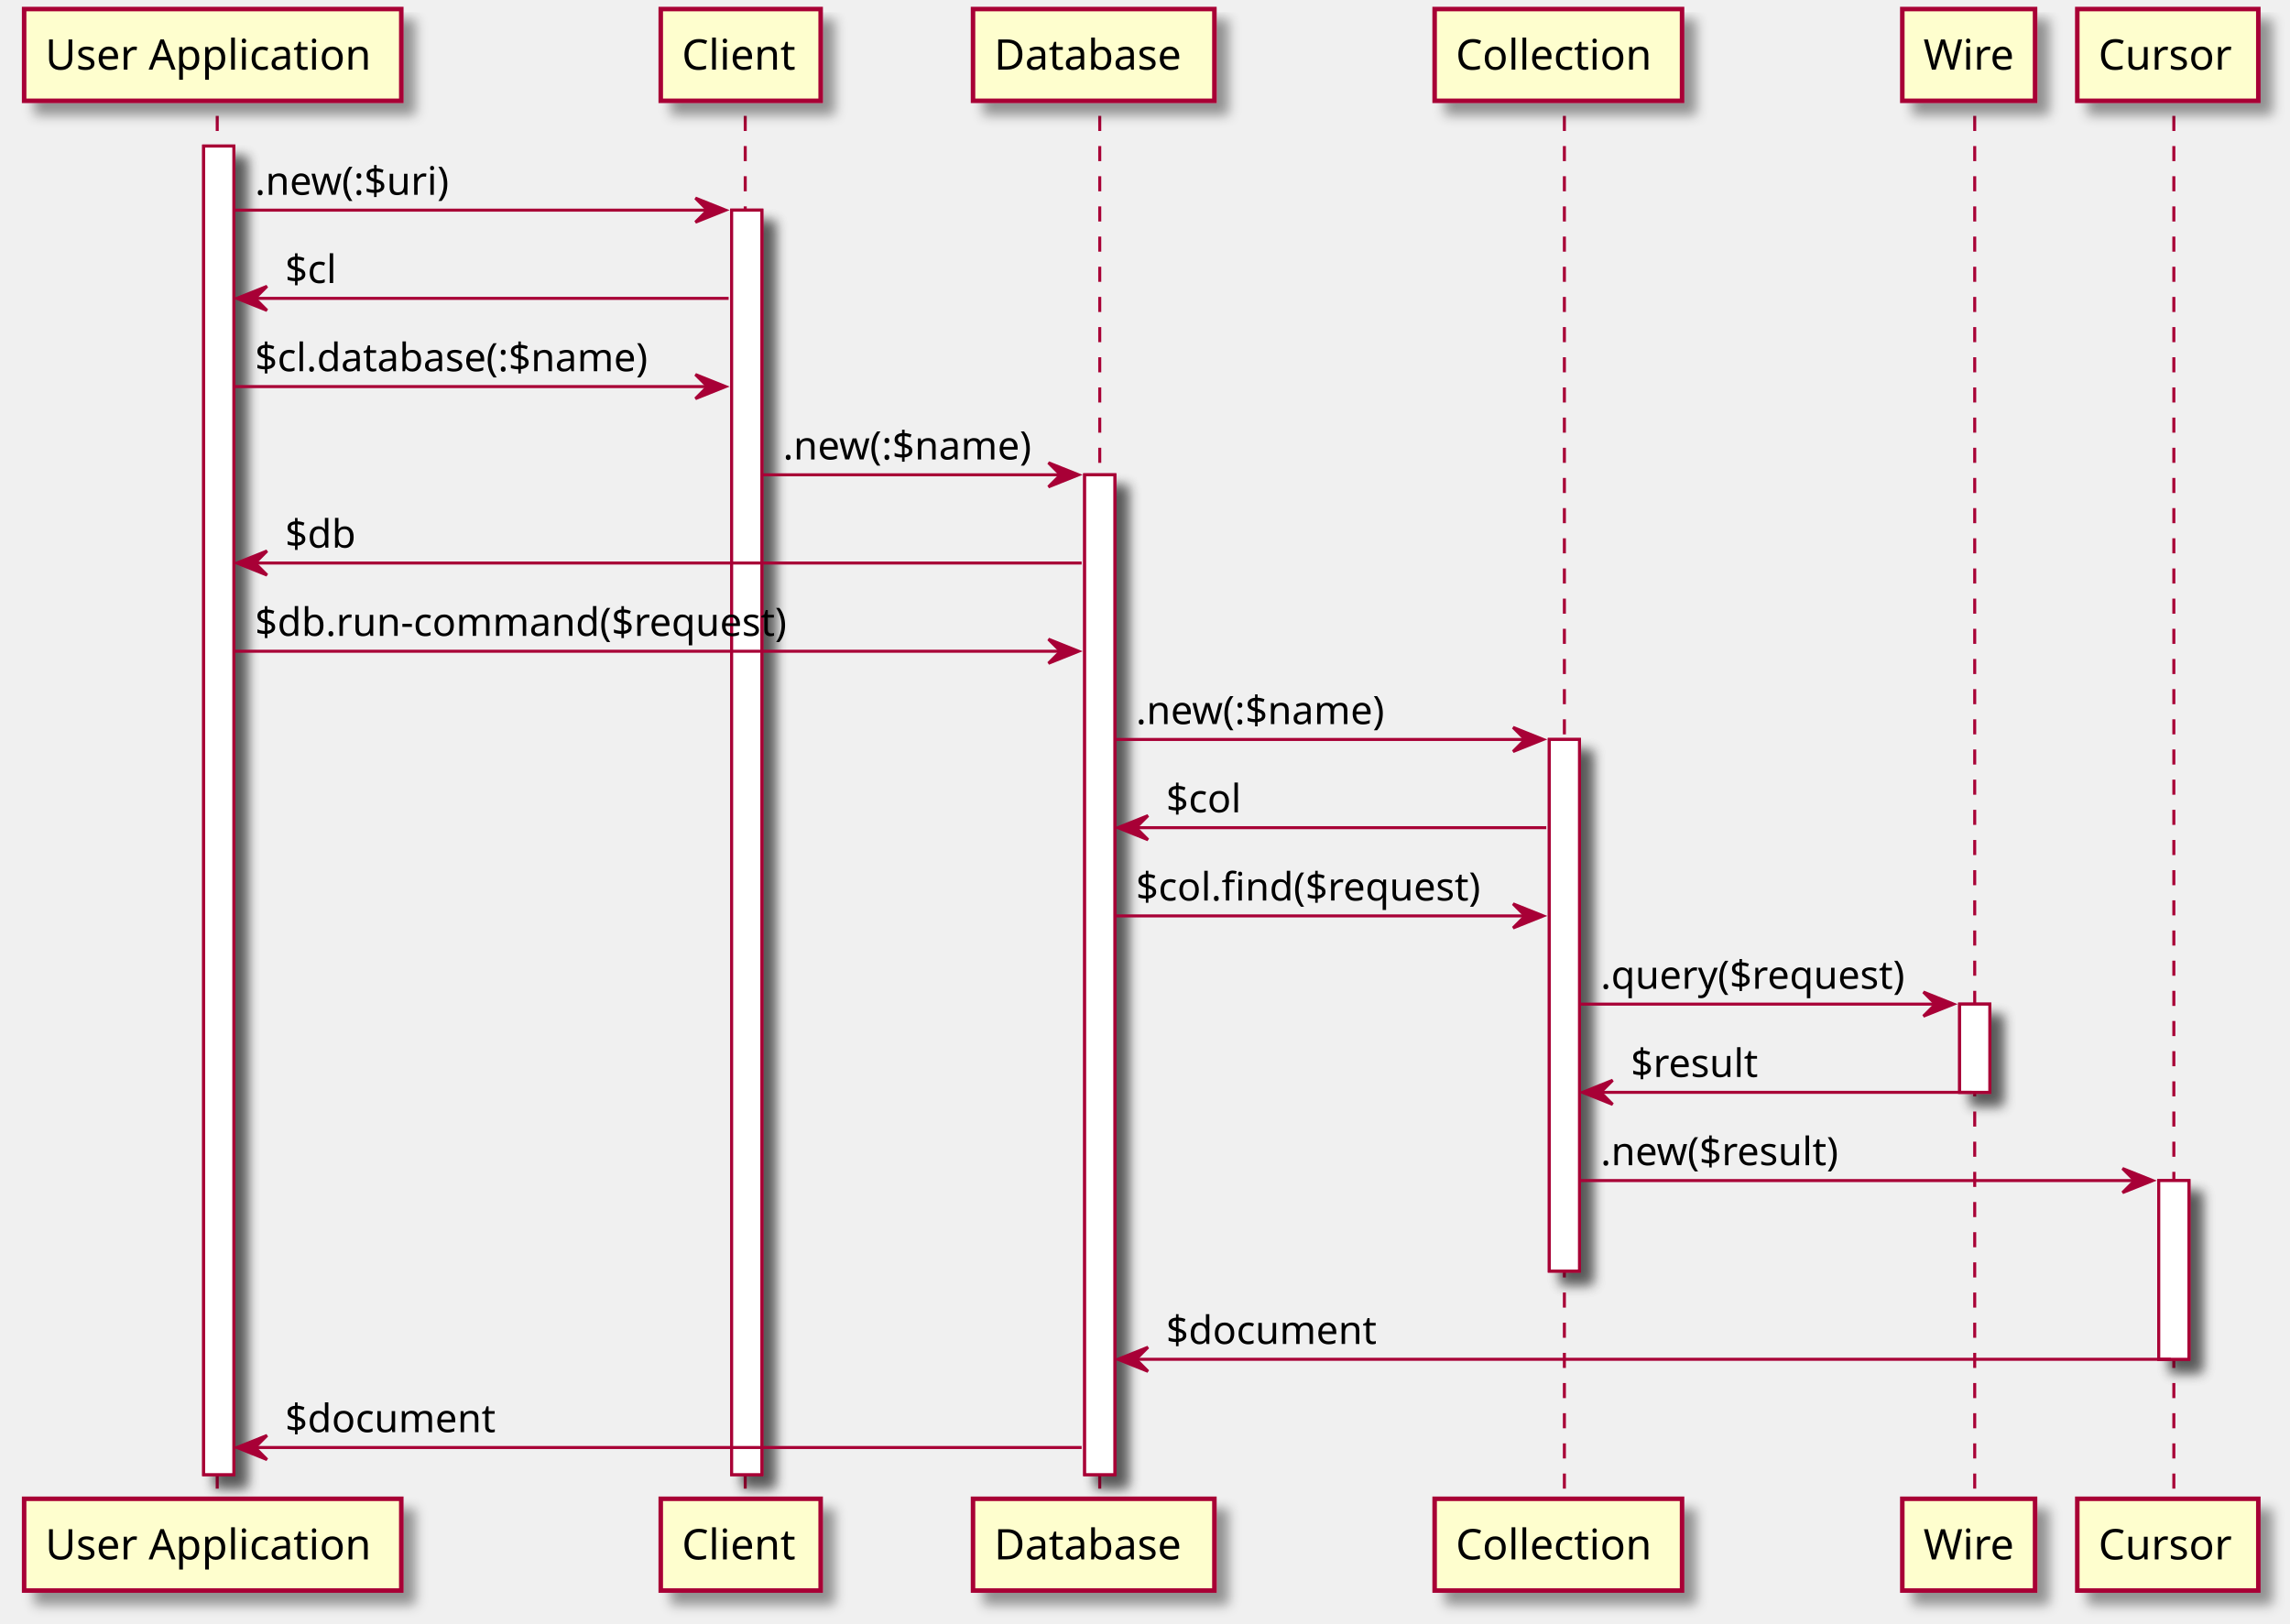
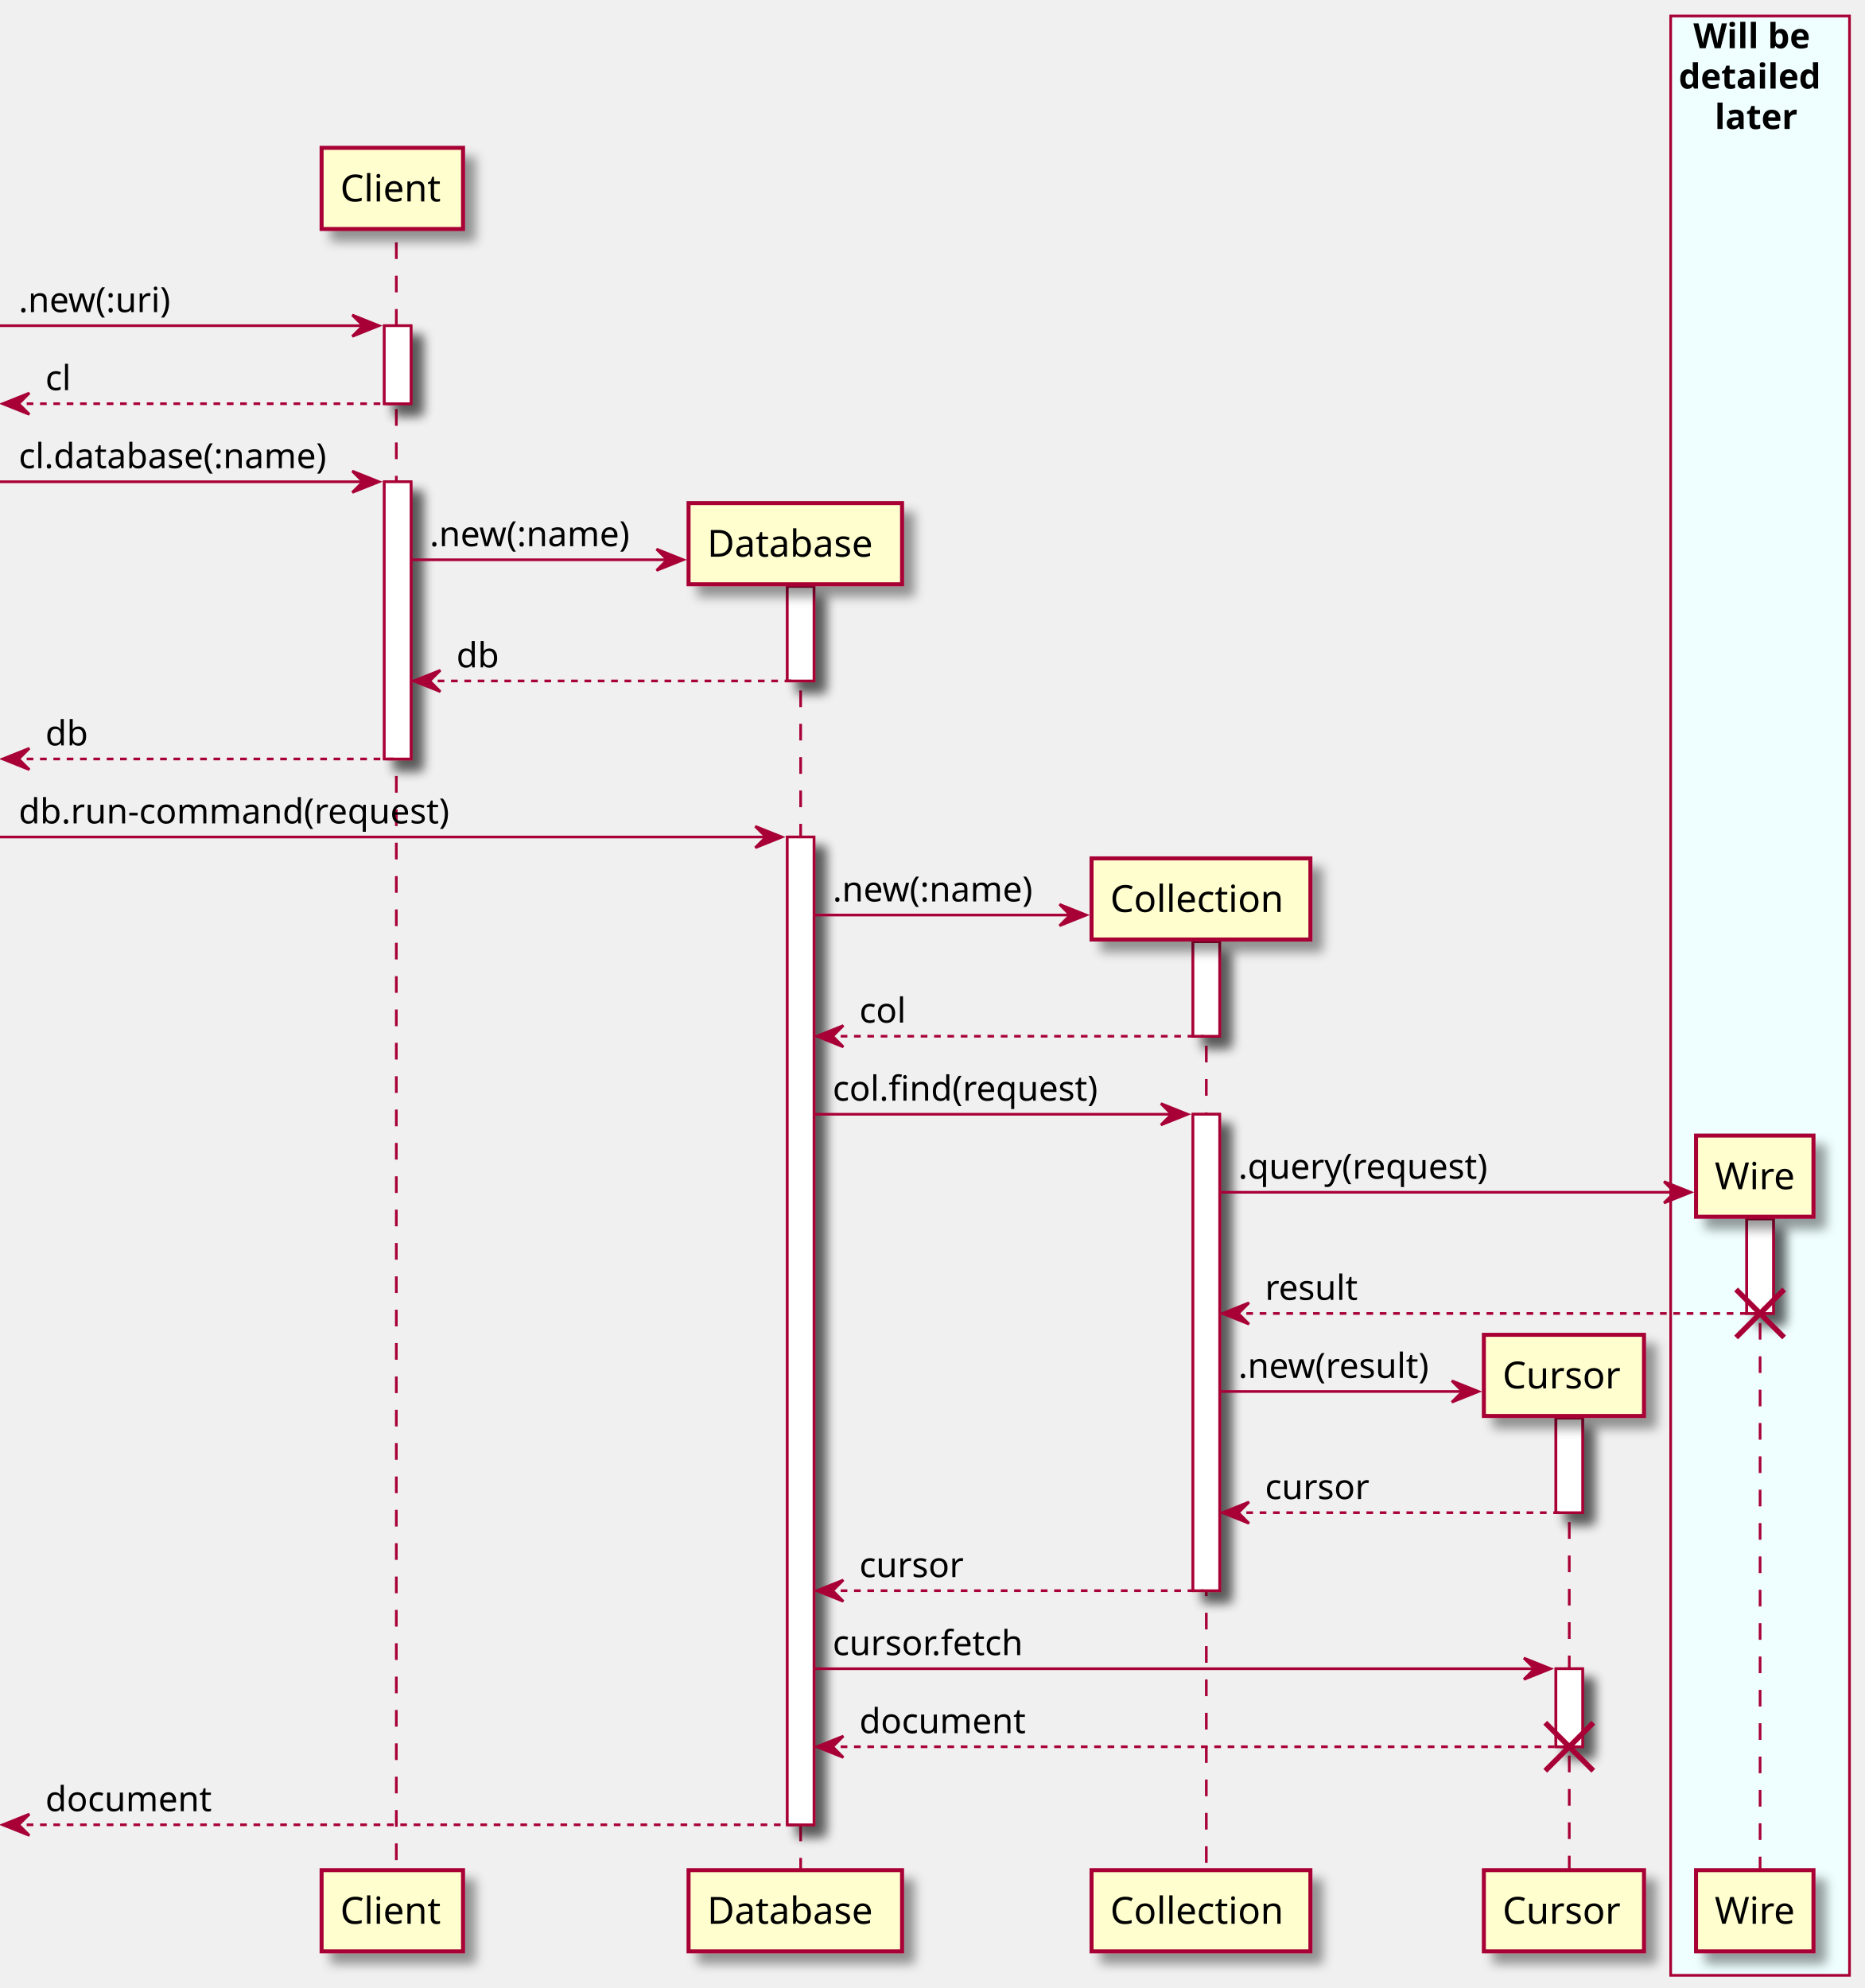
- <svg xmlns="http://www.w3.org/2000/svg" contentScriptType="application/ecmascript" contentStyleType="text/css" height="538px" preserveAspectRatio="none" style="width:759px;height:538px;" version="1.1" viewBox="0 0 759 538" width="759px" zoomAndPan="magnify">
+ <svg xmlns="http://www.w3.org/2000/svg" contentScriptType="application/ecmascript" contentStyleType="text/css" height="596.8px" preserveAspectRatio="none" style="width:559px;height:596px;" version="1.1" viewBox="0 0 559 596" width="559.2px" zoomAndPan="magnify">
  <defs>
-     <filter height="300%" id="fdzf4rcvdp7ln" width="300%" x="-1" y="-1">
-       <feGaussianBlur result="blurOut" stdDeviation="2.0" />
+     <filter height="300%" id="f1c8ffc41sdok8" width="300%" x="-1" y="-1">
+       <feGaussianBlur result="blurOut" stdDeviation="1.6" />
      <feColorMatrix in="blurOut" result="blurOut2" type="matrix" values="0 0 0 0 0 0 0 0 0 0 0 0 0 0 0 0 0 0 .4 0" />
-       <feOffset dx="4.0" dy="4.0" in="blurOut2" result="blurOut3" />
+       <feOffset dx="3.2" dy="3.2" in="blurOut2" result="blurOut3" />
      <feBlend in="SourceGraphic" in2="blurOut3" mode="normal" />
    </filter>
  </defs>
  <g>
-     <rect fill="#FFFFFF" filter="url(#fdzf4rcvdp7ln)" height="440.37" style="stroke: #A80036; stroke-width: 1.0;" width="10" x="67.5" y="48.413" />
-     <rect fill="#FFFFFF" filter="url(#fdzf4rcvdp7ln)" height="419.129" style="stroke: #A80036; stroke-width: 1.0;" width="10" x="242.5" y="69.654" />
-     <rect fill="#FFFFFF" filter="url(#fdzf4rcvdp7ln)" height="331.407" style="stroke: #A80036; stroke-width: 1.0;" width="10" x="359.5" y="157.376" />
-     <rect fill="#FFFFFF" filter="url(#fdzf4rcvdp7ln)" height="176.204" style="stroke: #A80036; stroke-width: 1.0;" width="10" x="513.5" y="245.098" />
-     <rect fill="#FFFFFF" filter="url(#fdzf4rcvdp7ln)" height="29.241" style="stroke: #A80036; stroke-width: 1.0;" width="10" x="649.5" y="332.82" />
-     <rect fill="#FFFFFF" filter="url(#fdzf4rcvdp7ln)" height="59.241" style="stroke: #A80036; stroke-width: 1.0;" width="10" x="715.5" y="391.302" />
-     <line style="stroke: #A80036; stroke-width: 1.0; stroke-dasharray: 5.0,5.0;" x1="72" x2="72" y1="38.413" y2="497.783" />
-     <line style="stroke: #A80036; stroke-width: 1.0; stroke-dasharray: 5.0,5.0;" x1="247" x2="247" y1="38.413" y2="497.783" />
-     <line style="stroke: #A80036; stroke-width: 1.0; stroke-dasharray: 5.0,5.0;" x1="364.5" x2="364.5" y1="38.413" y2="497.783" />
-     <line style="stroke: #A80036; stroke-width: 1.0; stroke-dasharray: 5.0,5.0;" x1="518.5" x2="518.5" y1="38.413" y2="497.783" />
-     <line style="stroke: #A80036; stroke-width: 1.0; stroke-dasharray: 5.0,5.0;" x1="654.5" x2="654.5" y1="38.413" y2="497.783" />
-     <line style="stroke: #A80036; stroke-width: 1.0; stroke-dasharray: 5.0,5.0;" x1="720.5" x2="720.5" y1="38.413" y2="497.783" />
-     <rect fill="#FEFECE" filter="url(#fdzf4rcvdp7ln)" height="30.413" style="stroke: #A80036; stroke-width: 1.5;" width="125" x="8" y="3" />
-     <text fill="#000000" font-family="sans-serif" font-size="14" lengthAdjust="spacingAndGlyphs" textLength="111" x="15" y="23.084">User Application</text>
-     <rect fill="#FEFECE" filter="url(#fdzf4rcvdp7ln)" height="30.413" style="stroke: #A80036; stroke-width: 1.5;" width="125" x="8" y="496.783" />
-     <text fill="#000000" font-family="sans-serif" font-size="14" lengthAdjust="spacingAndGlyphs" textLength="111" x="15" y="516.867">User Application</text>
-     <rect fill="#FEFECE" filter="url(#fdzf4rcvdp7ln)" height="30.413" style="stroke: #A80036; stroke-width: 1.5;" width="53" x="219" y="3" />
-     <text fill="#000000" font-family="sans-serif" font-size="14" lengthAdjust="spacingAndGlyphs" textLength="39" x="226" y="23.084">Client</text>
-     <rect fill="#FEFECE" filter="url(#fdzf4rcvdp7ln)" height="30.413" style="stroke: #A80036; stroke-width: 1.5;" width="53" x="219" y="496.783" />
-     <text fill="#000000" font-family="sans-serif" font-size="14" lengthAdjust="spacingAndGlyphs" textLength="39" x="226" y="516.867">Client</text>
-     <rect fill="#FEFECE" filter="url(#fdzf4rcvdp7ln)" height="30.413" style="stroke: #A80036; stroke-width: 1.5;" width="80" x="322.5" y="3" />
-     <text fill="#000000" font-family="sans-serif" font-size="14" lengthAdjust="spacingAndGlyphs" textLength="66" x="329.5" y="23.084">Database</text>
-     <rect fill="#FEFECE" filter="url(#fdzf4rcvdp7ln)" height="30.413" style="stroke: #A80036; stroke-width: 1.5;" width="80" x="322.5" y="496.783" />
-     <text fill="#000000" font-family="sans-serif" font-size="14" lengthAdjust="spacingAndGlyphs" textLength="66" x="329.5" y="516.867">Database</text>
-     <rect fill="#FEFECE" filter="url(#fdzf4rcvdp7ln)" height="30.413" style="stroke: #A80036; stroke-width: 1.5;" width="82" x="475.5" y="3" />
-     <text fill="#000000" font-family="sans-serif" font-size="14" lengthAdjust="spacingAndGlyphs" textLength="68" x="482.5" y="23.084">Collection</text>
-     <rect fill="#FEFECE" filter="url(#fdzf4rcvdp7ln)" height="30.413" style="stroke: #A80036; stroke-width: 1.5;" width="82" x="475.5" y="496.783" />
-     <text fill="#000000" font-family="sans-serif" font-size="14" lengthAdjust="spacingAndGlyphs" textLength="68" x="482.5" y="516.867">Collection</text>
-     <rect fill="#FEFECE" filter="url(#fdzf4rcvdp7ln)" height="30.413" style="stroke: #A80036; stroke-width: 1.5;" width="44" x="630.5" y="3" />
-     <text fill="#000000" font-family="sans-serif" font-size="14" lengthAdjust="spacingAndGlyphs" textLength="30" x="637.5" y="23.084">Wire</text>
-     <rect fill="#FEFECE" filter="url(#fdzf4rcvdp7ln)" height="30.413" style="stroke: #A80036; stroke-width: 1.5;" width="44" x="630.5" y="496.783" />
-     <text fill="#000000" font-family="sans-serif" font-size="14" lengthAdjust="spacingAndGlyphs" textLength="30" x="637.5" y="516.867">Wire</text>
-     <rect fill="#FEFECE" filter="url(#fdzf4rcvdp7ln)" height="30.413" style="stroke: #A80036; stroke-width: 1.5;" width="60" x="688.5" y="3" />
-     <text fill="#000000" font-family="sans-serif" font-size="14" lengthAdjust="spacingAndGlyphs" textLength="46" x="695.5" y="23.084">Cursor</text>
-     <rect fill="#FEFECE" filter="url(#fdzf4rcvdp7ln)" height="30.413" style="stroke: #A80036; stroke-width: 1.5;" width="60" x="688.5" y="496.783" />
-     <text fill="#000000" font-family="sans-serif" font-size="14" lengthAdjust="spacingAndGlyphs" textLength="46" x="695.5" y="516.867">Cursor</text>
-     <rect fill="#FFFFFF" filter="url(#fdzf4rcvdp7ln)" height="440.37" style="stroke: #A80036; stroke-width: 1.0;" width="10" x="67.5" y="48.413" />
-     <rect fill="#FFFFFF" filter="url(#fdzf4rcvdp7ln)" height="419.129" style="stroke: #A80036; stroke-width: 1.0;" width="10" x="242.5" y="69.654" />
-     <rect fill="#FFFFFF" filter="url(#fdzf4rcvdp7ln)" height="331.407" style="stroke: #A80036; stroke-width: 1.0;" width="10" x="359.5" y="157.376" />
-     <rect fill="#FFFFFF" filter="url(#fdzf4rcvdp7ln)" height="176.204" style="stroke: #A80036; stroke-width: 1.0;" width="10" x="513.5" y="245.098" />
-     <rect fill="#FFFFFF" filter="url(#fdzf4rcvdp7ln)" height="29.241" style="stroke: #A80036; stroke-width: 1.0;" width="10" x="649.5" y="332.82" />
-     <rect fill="#FFFFFF" filter="url(#fdzf4rcvdp7ln)" height="59.241" style="stroke: #A80036; stroke-width: 1.0;" width="10" x="715.5" y="391.302" />
-     <polygon fill="#A80036" points="230.5,65.654,240.5,69.654,230.5,73.654,234.5,69.654" style="stroke: #A80036; stroke-width: 1.0;" />
-     <line style="stroke: #A80036; stroke-width: 1.0;" x1="77.5" x2="236.5" y1="69.654" y2="69.654" />
-     <text fill="#000000" font-family="sans-serif" font-size="13" lengthAdjust="spacingAndGlyphs" textLength="67" x="84.5" y="64.562">.new(:$uri)</text>
-     <polygon fill="#A80036" points="88.5,94.894,78.5,98.894,88.5,102.894,84.5,98.894" style="stroke: #A80036; stroke-width: 1.0;" />
-     <line style="stroke: #A80036; stroke-width: 1.0;" x1="82.5" x2="241.5" y1="98.894" y2="98.894" />
-     <text fill="#000000" font-family="sans-serif" font-size="13" lengthAdjust="spacingAndGlyphs" textLength="18" x="94.5" y="93.803">$cl</text>
-     <polygon fill="#A80036" points="230.5,124.135,240.5,128.135,230.5,132.135,234.5,128.135" style="stroke: #A80036; stroke-width: 1.0;" />
-     <line style="stroke: #A80036; stroke-width: 1.0;" x1="77.5" x2="236.5" y1="128.135" y2="128.135" />
-     <text fill="#000000" font-family="sans-serif" font-size="13" lengthAdjust="spacingAndGlyphs" textLength="141" x="84.5" y="123.044">$cl.database(:$name)</text>
-     <polygon fill="#A80036" points="347.5,153.376,357.5,157.376,347.5,161.376,351.5,157.376" style="stroke: #A80036; stroke-width: 1.0;" />
-     <line style="stroke: #A80036; stroke-width: 1.0;" x1="252.5" x2="353.5" y1="157.376" y2="157.376" />
-     <text fill="#000000" font-family="sans-serif" font-size="13" lengthAdjust="spacingAndGlyphs" textLength="88" x="259.5" y="152.285">.new(:$name)</text>
-     <polygon fill="#A80036" points="88.5,182.617,78.5,186.617,88.5,190.617,84.5,186.617" style="stroke: #A80036; stroke-width: 1.0;" />
-     <line style="stroke: #A80036; stroke-width: 1.0;" x1="82.5" x2="358.5" y1="186.617" y2="186.617" />
-     <text fill="#000000" font-family="sans-serif" font-size="13" lengthAdjust="spacingAndGlyphs" textLength="24" x="94.5" y="181.525">$db</text>
-     <polygon fill="#A80036" points="347.5,211.857,357.5,215.857,347.5,219.857,351.5,215.857" style="stroke: #A80036; stroke-width: 1.0;" />
-     <line style="stroke: #A80036; stroke-width: 1.0;" x1="77.5" x2="353.5" y1="215.857" y2="215.857" />
-     <text fill="#000000" font-family="sans-serif" font-size="13" lengthAdjust="spacingAndGlyphs" textLength="186" x="84.5" y="210.766">$db.run-command($request)</text>
-     <polygon fill="#A80036" points="501.5,241.098,511.5,245.098,501.5,249.098,505.5,245.098" style="stroke: #A80036; stroke-width: 1.0;" />
-     <line style="stroke: #A80036; stroke-width: 1.0;" x1="369.5" x2="507.5" y1="245.098" y2="245.098" />
-     <text fill="#000000" font-family="sans-serif" font-size="13" lengthAdjust="spacingAndGlyphs" textLength="88" x="376.5" y="240.007">.new(:$name)</text>
-     <polygon fill="#A80036" points="380.5,270.339,370.5,274.339,380.5,278.339,376.5,274.339" style="stroke: #A80036; stroke-width: 1.0;" />
-     <line style="stroke: #A80036; stroke-width: 1.0;" x1="374.5" x2="512.5" y1="274.339" y2="274.339" />
-     <text fill="#000000" font-family="sans-serif" font-size="13" lengthAdjust="spacingAndGlyphs" textLength="26" x="386.5" y="269.248">$col</text>
-     <polygon fill="#A80036" points="501.5,299.58,511.5,303.58,501.5,307.58,505.5,303.58" style="stroke: #A80036; stroke-width: 1.0;" />
-     <line style="stroke: #A80036; stroke-width: 1.0;" x1="369.5" x2="507.5" y1="303.58" y2="303.58" />
-     <text fill="#000000" font-family="sans-serif" font-size="13" lengthAdjust="spacingAndGlyphs" textLength="120" x="376.5" y="298.488">$col.find($request)</text>
-     <polygon fill="#A80036" points="637.5,328.82,647.5,332.82,637.5,336.82,641.5,332.82" style="stroke: #A80036; stroke-width: 1.0;" />
-     <line style="stroke: #A80036; stroke-width: 1.0;" x1="523.5" x2="643.5" y1="332.82" y2="332.82" />
-     <text fill="#000000" font-family="sans-serif" font-size="13" lengthAdjust="spacingAndGlyphs" textLength="107" x="530.5" y="327.729">.query($request)</text>
-     <polygon fill="#A80036" points="534.5,358.061,524.5,362.061,534.5,366.061,530.5,362.061" style="stroke: #A80036; stroke-width: 1.0;" />
-     <line style="stroke: #A80036; stroke-width: 1.0;" x1="528.5" x2="653.5" y1="362.061" y2="362.061" />
-     <text fill="#000000" font-family="sans-serif" font-size="13" lengthAdjust="spacingAndGlyphs" textLength="44" x="540.5" y="356.97">$result</text>
-     <polygon fill="#A80036" points="703.5,387.302,713.5,391.302,703.5,395.302,707.5,391.302" style="stroke: #A80036; stroke-width: 1.0;" />
-     <line style="stroke: #A80036; stroke-width: 1.0;" x1="523.5" x2="709.5" y1="391.302" y2="391.302" />
-     <text fill="#000000" font-family="sans-serif" font-size="13" lengthAdjust="spacingAndGlyphs" textLength="83" x="530.5" y="386.21">.new($result)</text>
-     <polygon fill="#A80036" points="380.5,446.543,370.5,450.543,380.5,454.543,376.5,450.543" style="stroke: #A80036; stroke-width: 1.0;" />
-     <line style="stroke: #A80036; stroke-width: 1.0;" x1="374.5" x2="719.5" y1="450.543" y2="450.543" />
-     <text fill="#000000" font-family="sans-serif" font-size="13" lengthAdjust="spacingAndGlyphs" textLength="73" x="386.5" y="445.451">$document</text>
-     <polygon fill="#A80036" points="88.5,475.783,78.5,479.783,88.5,483.783,84.5,479.783" style="stroke: #A80036; stroke-width: 1.0;" />
-     <line style="stroke: #A80036; stroke-width: 1.0;" x1="82.5" x2="358.5" y1="479.783" y2="479.783" />
-     <text fill="#000000" font-family="sans-serif" font-size="13" lengthAdjust="spacingAndGlyphs" textLength="73" x="94.5" y="474.692">$document</text>
+     <rect fill="#EFFFFF" height="587.398" style="stroke: #A80036; stroke-width: 0.8;" width="53.6" x="500.8" y="4.8" />
+     <text fill="#000000" font-family="sans-serif" font-size="10.4" font-weight="bold" lengthAdjust="spacingAndGlyphs" textLength="40" x="507.6" y="14.454">Will be</text>
+     <text fill="#000000" font-family="sans-serif" font-size="10.4" font-weight="bold" lengthAdjust="spacingAndGlyphs" textLength="48.8" x="503.2" y="26.56">detailed</text>
+     <text fill="#000000" font-family="sans-serif" font-size="10.4" font-weight="bold" lengthAdjust="spacingAndGlyphs" textLength="27.2" x="514" y="38.666">later</text>
+     <rect fill="#FFFFFF" filter="url(#f1c8ffc41sdok8)" height="23.393" style="stroke: #A80036; stroke-width: 0.8;" width="8" x="115.2" y="97.642" />
+     <rect fill="#FFFFFF" filter="url(#f1c8ffc41sdok8)" height="83.116" style="stroke: #A80036; stroke-width: 0.8;" width="8" x="115.2" y="144.427" />
+     <rect fill="#FFFFFF" filter="url(#f1c8ffc41sdok8)" height="28.331" style="stroke: #A80036; stroke-width: 0.8;" width="8" x="236" y="175.82" />
+     <rect fill="#FFFFFF" filter="url(#f1c8ffc41sdok8)" height="296.132" style="stroke: #A80036; stroke-width: 0.8;" width="8" x="236" y="250.935" />
+     <rect fill="#FFFFFF" filter="url(#f1c8ffc41sdok8)" height="28.331" style="stroke: #A80036; stroke-width: 0.8;" width="8" x="357.6" y="282.328" />
+     <rect fill="#FFFFFF" filter="url(#f1c8ffc41sdok8)" height="142.839" style="stroke: #A80036; stroke-width: 0.8;" width="8" x="357.6" y="334.051" />
+     <rect fill="#FFFFFF" filter="url(#f1c8ffc41sdok8)" height="28.331" style="stroke: #A80036; stroke-width: 0.8;" width="8" x="466.4" y="425.166" />
+     <rect fill="#FFFFFF" filter="url(#f1c8ffc41sdok8)" height="23.393" style="stroke: #A80036; stroke-width: 0.8;" width="8" x="466.4" y="500.282" />
+     <rect fill="#FFFFFF" filter="url(#f1c8ffc41sdok8)" height="28.331" style="stroke: #A80036; stroke-width: 0.8;" width="8" x="523.6" y="365.443" />
+     <line style="stroke: #A80036; stroke-width: 0.8; stroke-dasharray: 5.0,5.0;" x1="118.8" x2="118.8" y1="72.649" y2="561.467" />
+     <line style="stroke: #A80036; stroke-width: 0.8; stroke-dasharray: 5.0,5.0;" x1="240" x2="240" y1="176.992" y2="561.467" />
+     <line style="stroke: #A80036; stroke-width: 0.8; stroke-dasharray: 5.0,5.0;" x1="361.6" x2="361.6" y1="283.5" y2="561.467" />
+     <line style="stroke: #A80036; stroke-width: 0.8; stroke-dasharray: 5.0,5.0;" x1="470.4" x2="470.4" y1="426.339" y2="561.467" />
+     <line style="stroke: #A80036; stroke-width: 0.8; stroke-dasharray: 5.0,5.0;" x1="527.6" x2="527.6" y1="366.616" y2="561.467" />
+     <rect fill="#FEFECE" filter="url(#f1c8ffc41sdok8)" height="24.331" style="stroke: #A80036; stroke-width: 1.2;" width="42.4" x="96.4" y="44.319" />
+     <text fill="#000000" font-family="sans-serif" font-size="11.2" lengthAdjust="spacingAndGlyphs" textLength="31.2" x="102" y="60.386">Client</text>
+     <rect fill="#FEFECE" filter="url(#f1c8ffc41sdok8)" height="24.331" style="stroke: #A80036; stroke-width: 1.2;" width="42.4" x="96.4" y="560.667" />
+     <text fill="#000000" font-family="sans-serif" font-size="11.2" lengthAdjust="spacingAndGlyphs" textLength="31.2" x="102" y="576.734">Client</text>
+     <rect fill="#FEFECE" filter="url(#f1c8ffc41sdok8)" height="24.331" style="stroke: #A80036; stroke-width: 1.2;" width="64" x="206.4" y="560.667" />
+     <text fill="#000000" font-family="sans-serif" font-size="11.2" lengthAdjust="spacingAndGlyphs" textLength="52.8" x="212" y="576.734">Database</text>
+     <rect fill="#FEFECE" filter="url(#f1c8ffc41sdok8)" height="24.331" style="stroke: #A80036; stroke-width: 1.2;" width="65.6" x="327.2" y="560.667" />
+     <text fill="#000000" font-family="sans-serif" font-size="11.2" lengthAdjust="spacingAndGlyphs" textLength="54.4" x="332.8" y="576.734">Collection</text>
+     <rect fill="#FEFECE" filter="url(#f1c8ffc41sdok8)" height="24.331" style="stroke: #A80036; stroke-width: 1.2;" width="48" x="444.8" y="560.667" />
+     <text fill="#000000" font-family="sans-serif" font-size="11.2" lengthAdjust="spacingAndGlyphs" textLength="36.8" x="450.4" y="576.734">Cursor</text>
+     <rect fill="#FEFECE" filter="url(#f1c8ffc41sdok8)" height="24.331" style="stroke: #A80036; stroke-width: 1.2;" width="35.2" x="508.4" y="560.667" />
+     <text fill="#000000" font-family="sans-serif" font-size="11.2" lengthAdjust="spacingAndGlyphs" textLength="24" x="514" y="576.734">Wire</text>
+     <rect fill="#FFFFFF" filter="url(#f1c8ffc41sdok8)" height="23.393" style="stroke: #A80036; stroke-width: 0.8;" width="8" x="115.2" y="97.642" />
+     <rect fill="#FFFFFF" filter="url(#f1c8ffc41sdok8)" height="83.116" style="stroke: #A80036; stroke-width: 0.8;" width="8" x="115.2" y="144.427" />
+     <rect fill="#FFFFFF" filter="url(#f1c8ffc41sdok8)" height="28.331" style="stroke: #A80036; stroke-width: 0.8;" width="8" x="236" y="175.82" />
+     <rect fill="#FFFFFF" filter="url(#f1c8ffc41sdok8)" height="296.132" style="stroke: #A80036; stroke-width: 0.8;" width="8" x="236" y="250.935" />
+     <rect fill="#FFFFFF" filter="url(#f1c8ffc41sdok8)" height="28.331" style="stroke: #A80036; stroke-width: 0.8;" width="8" x="357.6" y="282.328" />
+     <rect fill="#FFFFFF" filter="url(#f1c8ffc41sdok8)" height="142.839" style="stroke: #A80036; stroke-width: 0.8;" width="8" x="357.6" y="334.051" />
+     <rect fill="#FFFFFF" filter="url(#f1c8ffc41sdok8)" height="28.331" style="stroke: #A80036; stroke-width: 0.8;" width="8" x="466.4" y="425.166" />
+     <rect fill="#FFFFFF" filter="url(#f1c8ffc41sdok8)" height="23.393" style="stroke: #A80036; stroke-width: 0.8;" width="8" x="466.4" y="500.282" />
+     <rect fill="#FFFFFF" filter="url(#f1c8ffc41sdok8)" height="28.331" style="stroke: #A80036; stroke-width: 0.8;" width="8" x="523.6" y="365.443" />
+     <polygon fill="#A80036" points="105.6,94.442,113.6,97.642,105.6,100.842,108.8,97.642" style="stroke: #A80036; stroke-width: 0.8;" />
+     <line style="stroke: #A80036; stroke-width: 0.8;" x1="0" x2="110.4" y1="97.642" y2="97.642" />
+     <text fill="#000000" font-family="sans-serif" font-size="10.4" lengthAdjust="spacingAndGlyphs" textLength="47.2" x="5.6" y="93.569">.new(:uri)</text>
+     <polygon fill="#A80036" points="8.8,117.834,0.8,121.034,8.8,124.234,5.6,121.034" style="stroke: #A80036; stroke-width: 0.8;" />
+     <line style="stroke: #A80036; stroke-width: 0.8; stroke-dasharray: 2.0,2.0;" x1="4" x2="118.4" y1="121.034" y2="121.034" />
+     <text fill="#000000" font-family="sans-serif" font-size="10.4" lengthAdjust="spacingAndGlyphs" textLength="8" x="13.6" y="116.961">cl</text>
+     <polygon fill="#A80036" points="105.6,141.227,113.6,144.427,105.6,147.627,108.8,144.427" style="stroke: #A80036; stroke-width: 0.8;" />
+     <line style="stroke: #A80036; stroke-width: 0.8;" x1="0" x2="110.4" y1="144.427" y2="144.427" />
+     <text fill="#000000" font-family="sans-serif" font-size="10.4" lengthAdjust="spacingAndGlyphs" textLength="100" x="5.6" y="140.354">cl.database(:name)</text>
+     <polygon fill="#A80036" points="196.8,164.619,204.8,167.82,196.8,171.019,200,167.82" style="stroke: #A80036; stroke-width: 0.8;" />
+     <line style="stroke: #A80036; stroke-width: 0.8;" x1="123.2" x2="201.6" y1="167.82" y2="167.82" />
+     <text fill="#000000" font-family="sans-serif" font-size="10.4" lengthAdjust="spacingAndGlyphs" textLength="64" x="128.8" y="163.746">.new(:name)</text>
+     <rect fill="#FEFECE" filter="url(#f1c8ffc41sdok8)" height="24.331" style="stroke: #A80036; stroke-width: 1.2;" width="64" x="206.4" y="150.827" />
+     <text fill="#000000" font-family="sans-serif" font-size="11.2" lengthAdjust="spacingAndGlyphs" textLength="52.8" x="212" y="166.894">Database</text>
+     <polygon fill="#A80036" points="132,200.95,124,204.15,132,207.35,128.8,204.15" style="stroke: #A80036; stroke-width: 0.8;" />
+     <line style="stroke: #A80036; stroke-width: 0.8; stroke-dasharray: 2.0,2.0;" x1="127.2" x2="239.2" y1="204.15" y2="204.15" />
+     <text fill="#000000" font-family="sans-serif" font-size="10.4" lengthAdjust="spacingAndGlyphs" textLength="12.8" x="136.8" y="200.077">db</text>
+     <polygon fill="#A80036" points="8.8,224.343,0.8,227.543,8.8,230.743,5.6,227.543" style="stroke: #A80036; stroke-width: 0.8;" />
+     <line style="stroke: #A80036; stroke-width: 0.8; stroke-dasharray: 2.0,2.0;" x1="4" x2="118.4" y1="227.543" y2="227.543" />
+     <text fill="#000000" font-family="sans-serif" font-size="10.4" lengthAdjust="spacingAndGlyphs" textLength="12.8" x="13.6" y="223.47">db</text>
+     <polygon fill="#A80036" points="226.4,247.735,234.4,250.935,226.4,254.135,229.6,250.935" style="stroke: #A80036; stroke-width: 0.8;" />
+     <line style="stroke: #A80036; stroke-width: 0.8;" x1="0" x2="231.2" y1="250.935" y2="250.935" />
+     <text fill="#000000" font-family="sans-serif" font-size="10.4" lengthAdjust="spacingAndGlyphs" textLength="136" x="5.6" y="246.862">db.run-command(request)</text>
+     <polygon fill="#A80036" points="317.6,271.128,325.6,274.328,317.6,277.528,320.8,274.328" style="stroke: #A80036; stroke-width: 0.8;" />
+     <line style="stroke: #A80036; stroke-width: 0.8;" x1="244" x2="322.4" y1="274.328" y2="274.328" />
+     <text fill="#000000" font-family="sans-serif" font-size="10.4" lengthAdjust="spacingAndGlyphs" textLength="64" x="249.6" y="270.255">.new(:name)</text>
+     <rect fill="#FEFECE" filter="url(#f1c8ffc41sdok8)" height="24.331" style="stroke: #A80036; stroke-width: 1.2;" width="65.6" x="327.2" y="257.335" />
+     <text fill="#000000" font-family="sans-serif" font-size="11.2" lengthAdjust="spacingAndGlyphs" textLength="54.4" x="332.8" y="273.402">Collection</text>
+     <polygon fill="#A80036" points="252.8,307.458,244.8,310.658,252.8,313.858,249.6,310.658" style="stroke: #A80036; stroke-width: 0.8;" />
+     <line style="stroke: #A80036; stroke-width: 0.8; stroke-dasharray: 2.0,2.0;" x1="248" x2="360.8" y1="310.658" y2="310.658" />
+     <text fill="#000000" font-family="sans-serif" font-size="10.4" lengthAdjust="spacingAndGlyphs" textLength="14.4" x="257.6" y="306.585">col</text>
+     <polygon fill="#A80036" points="348,330.851,356,334.051,348,337.251,351.2,334.051" style="stroke: #A80036; stroke-width: 0.8;" />
+     <line style="stroke: #A80036; stroke-width: 0.8;" x1="244" x2="352.8" y1="334.051" y2="334.051" />
+     <text fill="#000000" font-family="sans-serif" font-size="10.4" lengthAdjust="spacingAndGlyphs" textLength="83.2" x="249.6" y="329.978">col.find(request)</text>
+     <polygon fill="#A80036" points="498.8,354.243,506.8,357.443,498.8,360.643,502,357.443" style="stroke: #A80036; stroke-width: 0.8;" />
+     <line style="stroke: #A80036; stroke-width: 0.8;" x1="365.6" x2="503.6" y1="357.443" y2="357.443" />
+     <text fill="#000000" font-family="sans-serif" font-size="10.4" lengthAdjust="spacingAndGlyphs" textLength="79.2" x="371.2" y="353.37">.query(request)</text>
+     <rect fill="#FEFECE" filter="url(#f1c8ffc41sdok8)" height="24.331" style="stroke: #A80036; stroke-width: 1.2;" width="35.2" x="508.4" y="340.451" />
+     <text fill="#000000" font-family="sans-serif" font-size="11.2" lengthAdjust="spacingAndGlyphs" textLength="24" x="514" y="356.518">Wire</text>
+     <polygon fill="#A80036" points="374.4,390.574,366.4,393.774,374.4,396.974,371.2,393.774" style="stroke: #A80036; stroke-width: 0.8;" />
+     <line style="stroke: #A80036; stroke-width: 0.8; stroke-dasharray: 2.0,2.0;" x1="369.6" x2="526.8" y1="393.774" y2="393.774" />
+     <text fill="#000000" font-family="sans-serif" font-size="10.4" lengthAdjust="spacingAndGlyphs" textLength="28.8" x="379.2" y="389.701">result</text>
+     <line style="stroke: #A80036; stroke-width: 1.6;" x1="520.4" x2="534.8" y1="386.574" y2="400.974" />
+     <line style="stroke: #A80036; stroke-width: 1.6;" x1="520.4" x2="534.8" y1="400.974" y2="386.574" />
+     <polygon fill="#A80036" points="435.2,413.966,443.2,417.166,435.2,420.366,438.4,417.166" style="stroke: #A80036; stroke-width: 0.8;" />
+     <line style="stroke: #A80036; stroke-width: 0.8;" x1="365.6" x2="440" y1="417.166" y2="417.166" />
+     <text fill="#000000" font-family="sans-serif" font-size="10.4" lengthAdjust="spacingAndGlyphs" textLength="60" x="371.2" y="413.093">.new(result)</text>
+     <rect fill="#FEFECE" filter="url(#f1c8ffc41sdok8)" height="24.331" style="stroke: #A80036; stroke-width: 1.2;" width="48" x="444.8" y="400.174" />
+     <text fill="#000000" font-family="sans-serif" font-size="11.2" lengthAdjust="spacingAndGlyphs" textLength="36.8" x="450.4" y="416.241">Cursor</text>
+     <polygon fill="#A80036" points="374.4,450.297,366.4,453.497,374.4,456.697,371.2,453.497" style="stroke: #A80036; stroke-width: 0.8;" />
+     <line style="stroke: #A80036; stroke-width: 0.8; stroke-dasharray: 2.0,2.0;" x1="369.6" x2="469.6" y1="453.497" y2="453.497" />
+     <text fill="#000000" font-family="sans-serif" font-size="10.4" lengthAdjust="spacingAndGlyphs" textLength="32" x="379.2" y="449.424">cursor</text>
+     <polygon fill="#A80036" points="252.8,473.69,244.8,476.889,252.8,480.089,249.6,476.889" style="stroke: #A80036; stroke-width: 0.8;" />
+     <line style="stroke: #A80036; stroke-width: 0.8; stroke-dasharray: 2.0,2.0;" x1="248" x2="360.8" y1="476.889" y2="476.889" />
+     <text fill="#000000" font-family="sans-serif" font-size="10.4" lengthAdjust="spacingAndGlyphs" textLength="32" x="257.6" y="472.816">cursor</text>
+     <polygon fill="#A80036" points="456.8,497.082,464.8,500.282,456.8,503.482,460,500.282" style="stroke: #A80036; stroke-width: 0.8;" />
+     <line style="stroke: #A80036; stroke-width: 0.8;" x1="244" x2="461.6" y1="500.282" y2="500.282" />
+     <text fill="#000000" font-family="sans-serif" font-size="10.4" lengthAdjust="spacingAndGlyphs" textLength="60.8" x="249.6" y="496.209">cursor.fetch</text>
+     <polygon fill="#A80036" points="252.8,520.475,244.8,523.675,252.8,526.875,249.6,523.675" style="stroke: #A80036; stroke-width: 0.8;" />
+     <line style="stroke: #A80036; stroke-width: 0.8; stroke-dasharray: 2.0,2.0;" x1="248" x2="469.6" y1="523.675" y2="523.675" />
+     <text fill="#000000" font-family="sans-serif" font-size="10.4" lengthAdjust="spacingAndGlyphs" textLength="52" x="257.6" y="519.602">document</text>
+     <line style="stroke: #A80036; stroke-width: 1.6;" x1="463.2" x2="477.6" y1="516.475" y2="530.875" />
+     <line style="stroke: #A80036; stroke-width: 1.6;" x1="463.2" x2="477.6" y1="530.875" y2="516.475" />
+     <polygon fill="#A80036" points="8.8,543.867,0.8,547.067,8.8,550.267,5.6,547.067" style="stroke: #A80036; stroke-width: 0.8;" />
+     <line style="stroke: #A80036; stroke-width: 0.8; stroke-dasharray: 2.0,2.0;" x1="4" x2="239.2" y1="547.067" y2="547.067" />
+     <text fill="#000000" font-family="sans-serif" font-size="10.4" lengthAdjust="spacingAndGlyphs" textLength="52" x="13.6" y="542.994">document</text>
  </g>
</svg>
